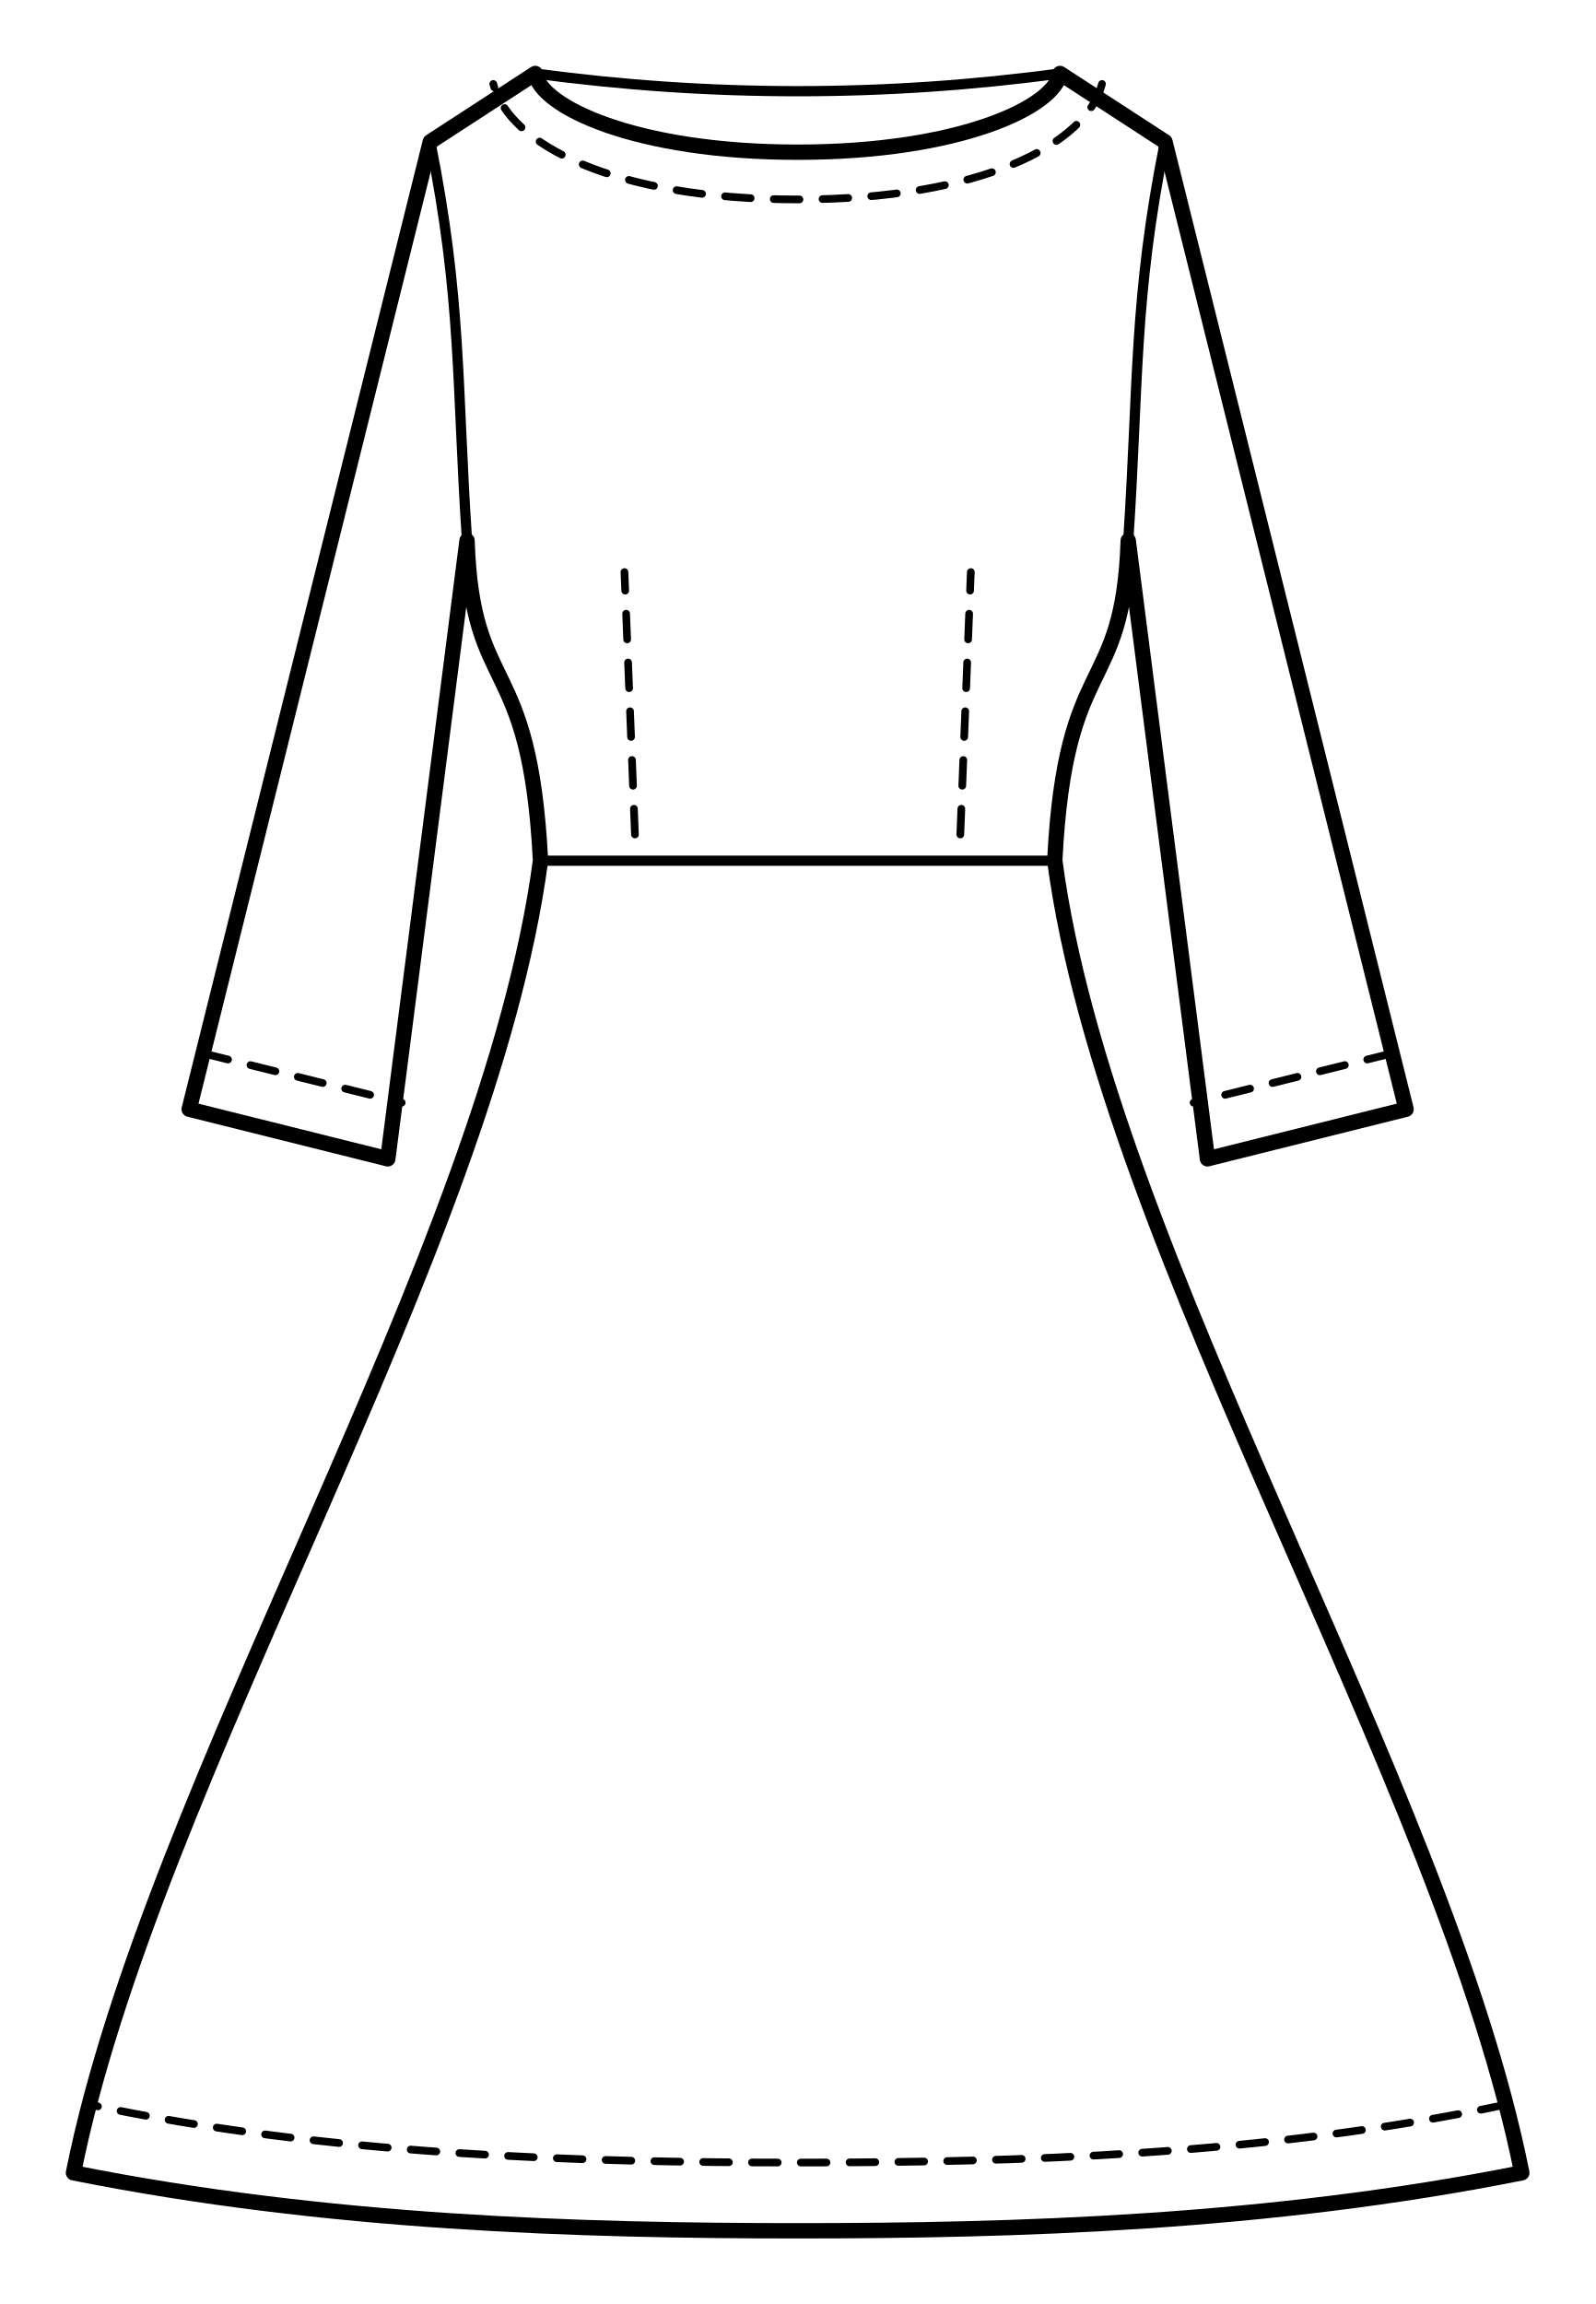
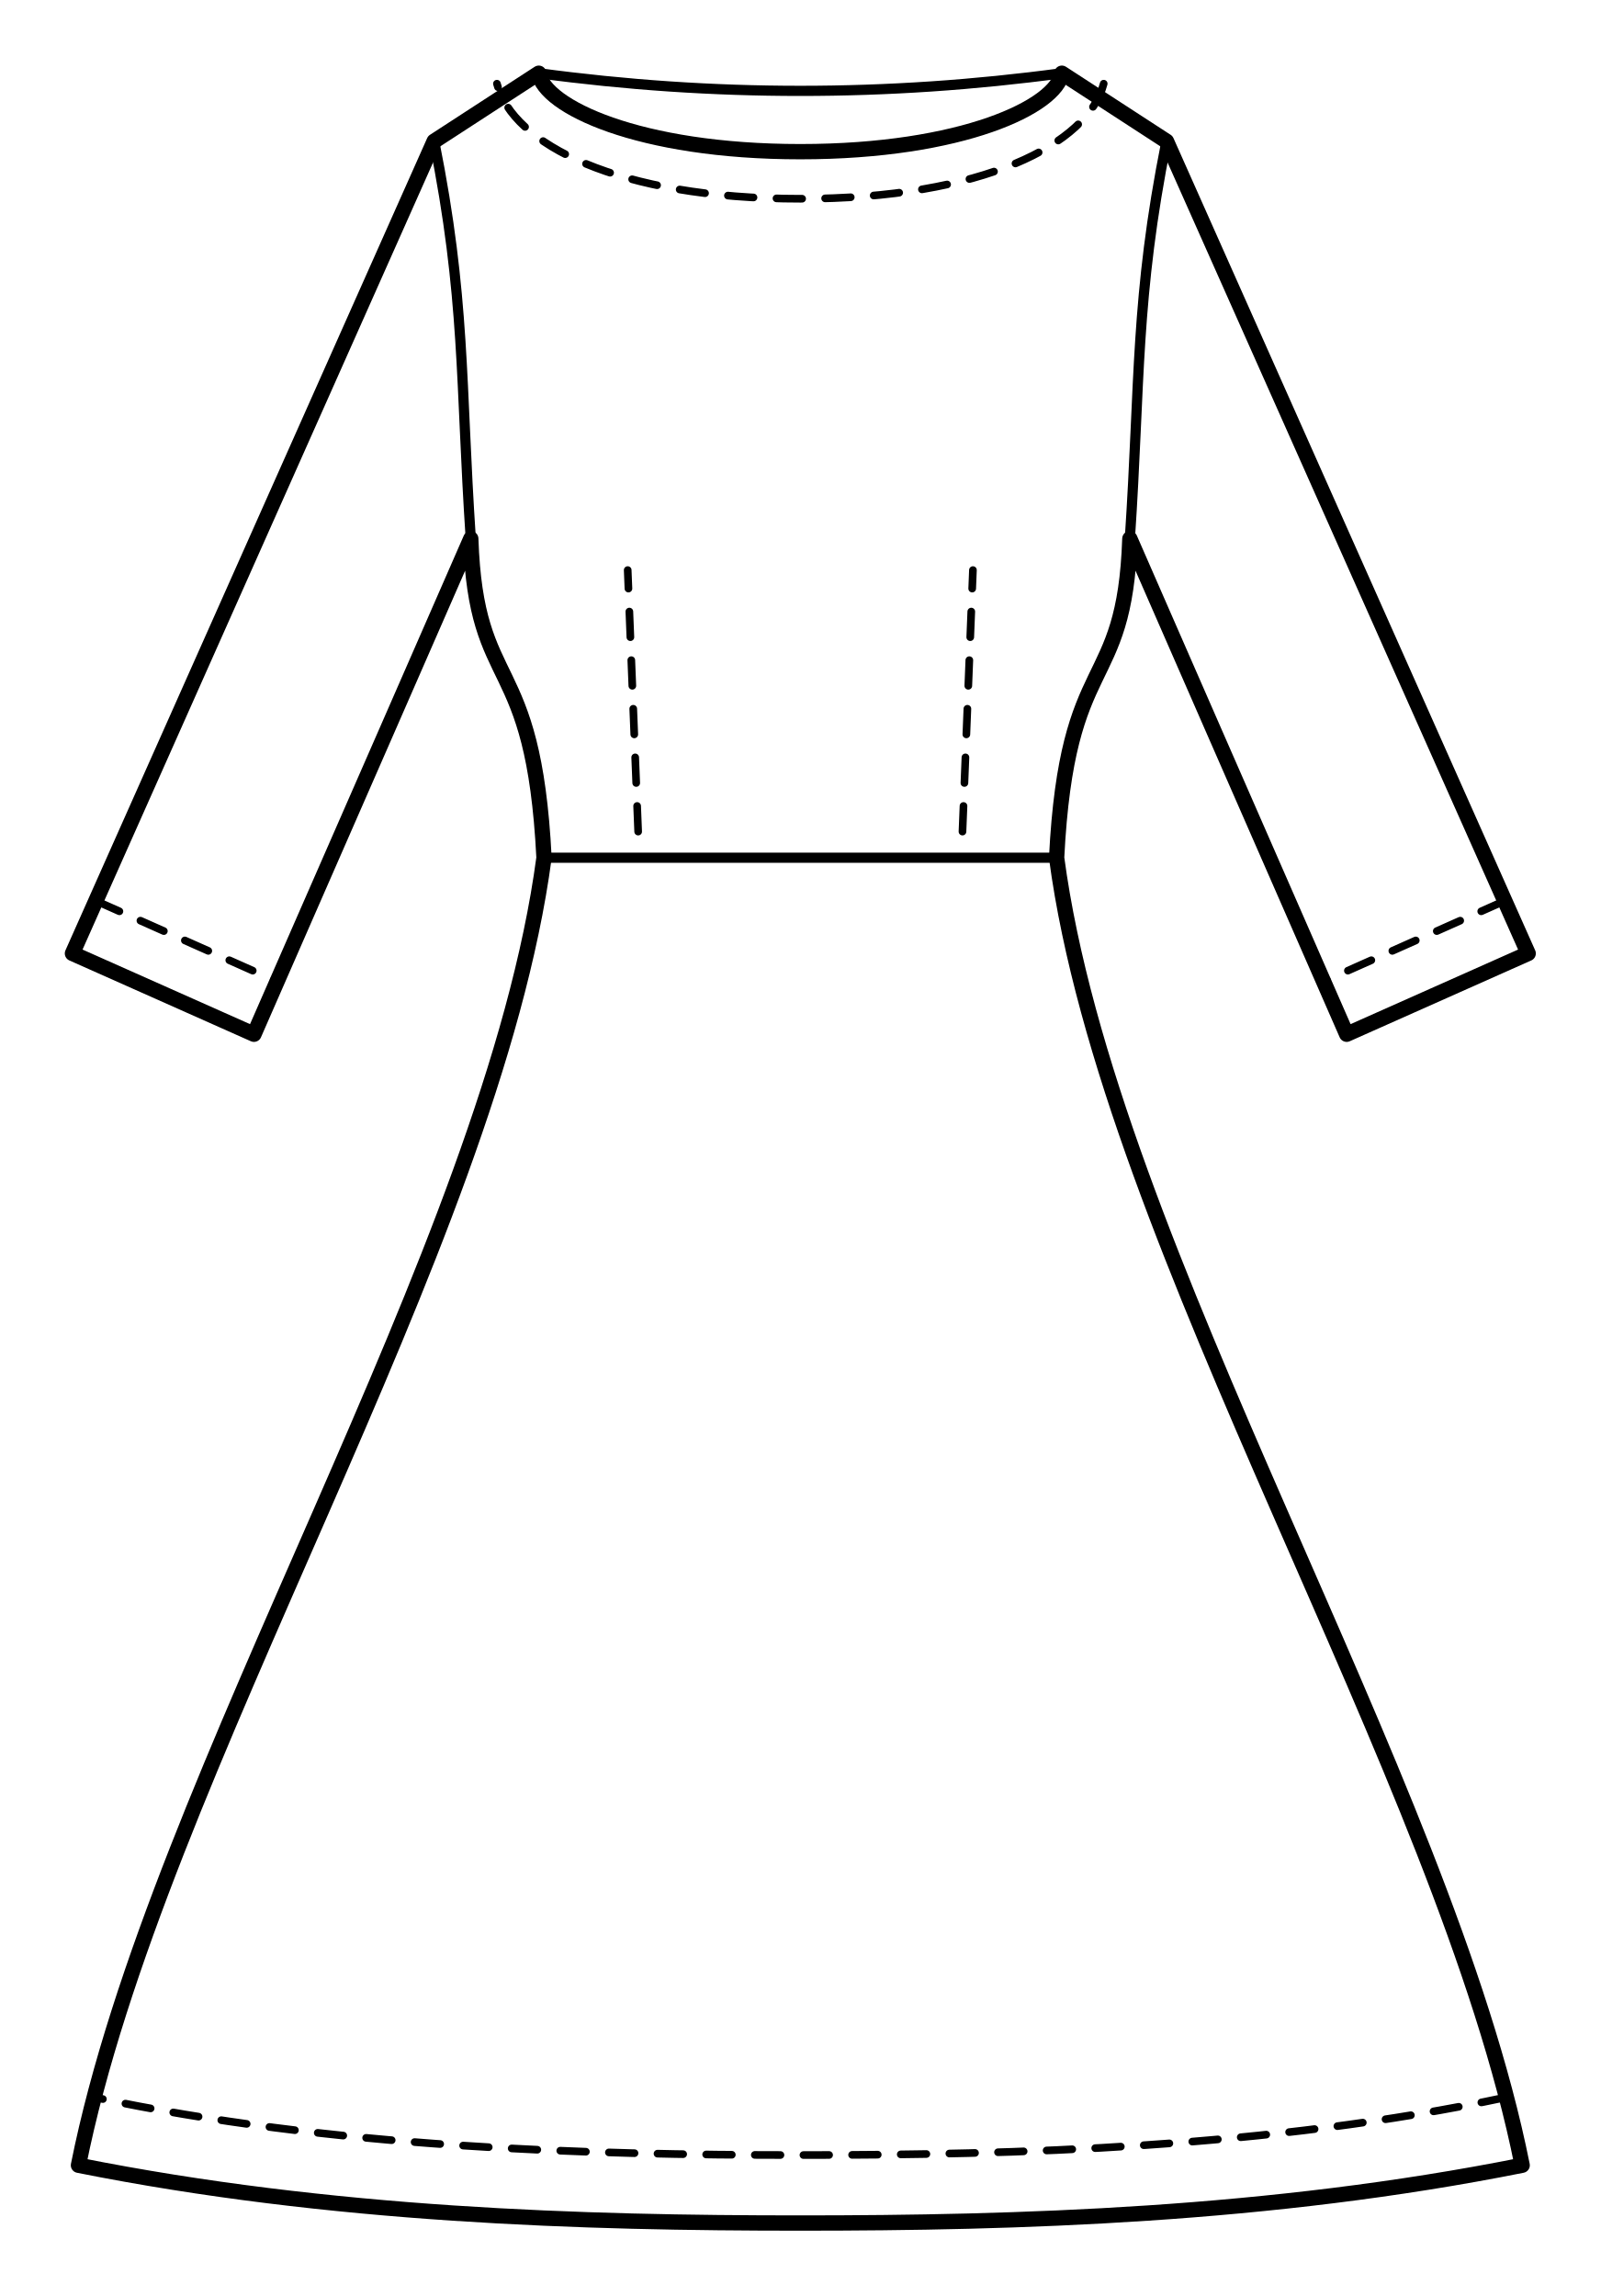
- <svg xmlns="http://www.w3.org/2000/svg" viewBox="196 32 608 878" width="608" height="878">
-   <path d="M500 90 C562 90 598 72.6 600 60 L640 86 L731.9 454.7 L656.2 473.6 C641.1 355.8 632 285.1 626 238 C624 298 602 280 598 360 C618 510 746 710 776 860 C679.4 879.3 582.8 882.1 500 882.1 C417.2 882.1 320.6 879.3 224 860 C254 710 382 510 402 360 C398 280 376 298 374 238 C368 285.1 358.9 355.8 343.8 473.6 L268.1 454.7 L360 86 L400 60 C402 72.6 438 90 500 90 Z" fill="none" stroke="#000" stroke-width="5.85" stroke-linejoin="round" stroke-linecap="round" />
+ <svg xmlns="http://www.w3.org/2000/svg" viewBox="194 32 612 878" width="612" height="878">
+   <path d="M500 90 C562 90 598 72.6 600 60 L640 86 L778.3 396.6 L708.9 427.5 C667.4 332.8 642.6 275.9 626 238 C624 298 602 280 598 360 C618 510 746 710 776 860 C679.4 879.3 582.8 882.1 500 882.1 C417.2 882.1 320.6 879.3 224 860 C254 710 382 510 402 360 C398 280 376 298 374 238 C357.4 275.9 332.6 332.8 291.1 427.5 L221.7 396.6 L360 86 L400 60 C402 72.6 438 90 500 90 Z" fill="none" stroke="#000" stroke-width="5.85" stroke-linejoin="round" stroke-linecap="round" />
  <path d="M640 86 C628 146 630 178 626 238 M360 86 C372 146 370 178 374 238" fill="none" stroke="#000" stroke-width="3.9" stroke-linejoin="round" stroke-linecap="round" />
-   <path d="M726.6 433.4 L650.9 452.2 M273.4 433.4 L349.1 452.2" fill="none" stroke="#000" stroke-width="2.93" stroke-linejoin="round" stroke-linecap="round" stroke-dasharray="9.8 8.8" />
+   <path d="M769.3 376.5 L699.9 407.4 M230.7 376.5 L300.1 407.4" fill="none" stroke="#000" stroke-width="2.93" stroke-linejoin="round" stroke-linecap="round" stroke-dasharray="9.8 8.8" />
  <path d="M402 360 L598 360" fill="none" stroke="#000" stroke-width="3.9" stroke-linejoin="round" stroke-linecap="round" />
  <path d="M400 60 Q500 73.5 600 60" fill="none" stroke="#000" stroke-width="3.9" stroke-linejoin="round" stroke-linecap="round" />
  <path d="M616 64 C610 87 570 108 500 108 C430 108 390 87 384 64" fill="none" stroke="#000" stroke-width="2.93" stroke-linejoin="round" stroke-linecap="round" stroke-dasharray="9.8 8.8" />
  <path d="M438 350 L434 250 M562 350 L566 250" fill="none" stroke="#000" stroke-width="2.93" stroke-linejoin="round" stroke-linecap="round" stroke-dasharray="9.8 8.8" />
  <path d="M770 834 C679.4 853.3 582.8 856.1 500 856.1 C417.2 856.1 320.6 853.3 230 834" fill="none" stroke="#000" stroke-width="2.93" stroke-linejoin="round" stroke-linecap="round" stroke-dasharray="9.8 8.8" />
</svg>
